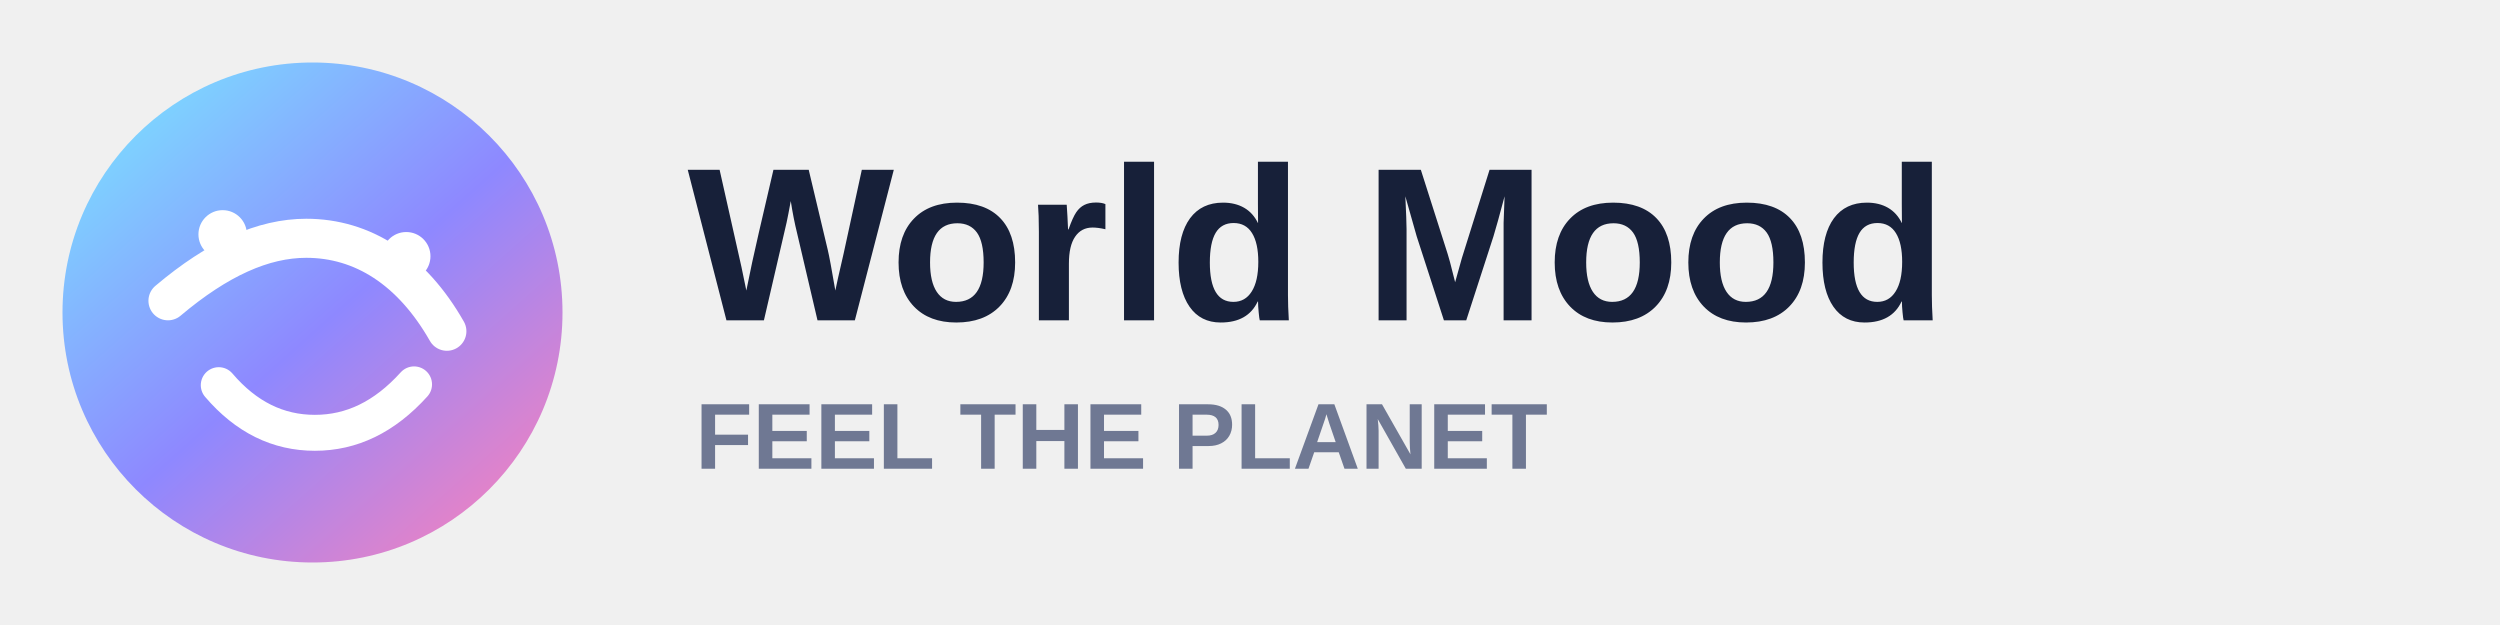
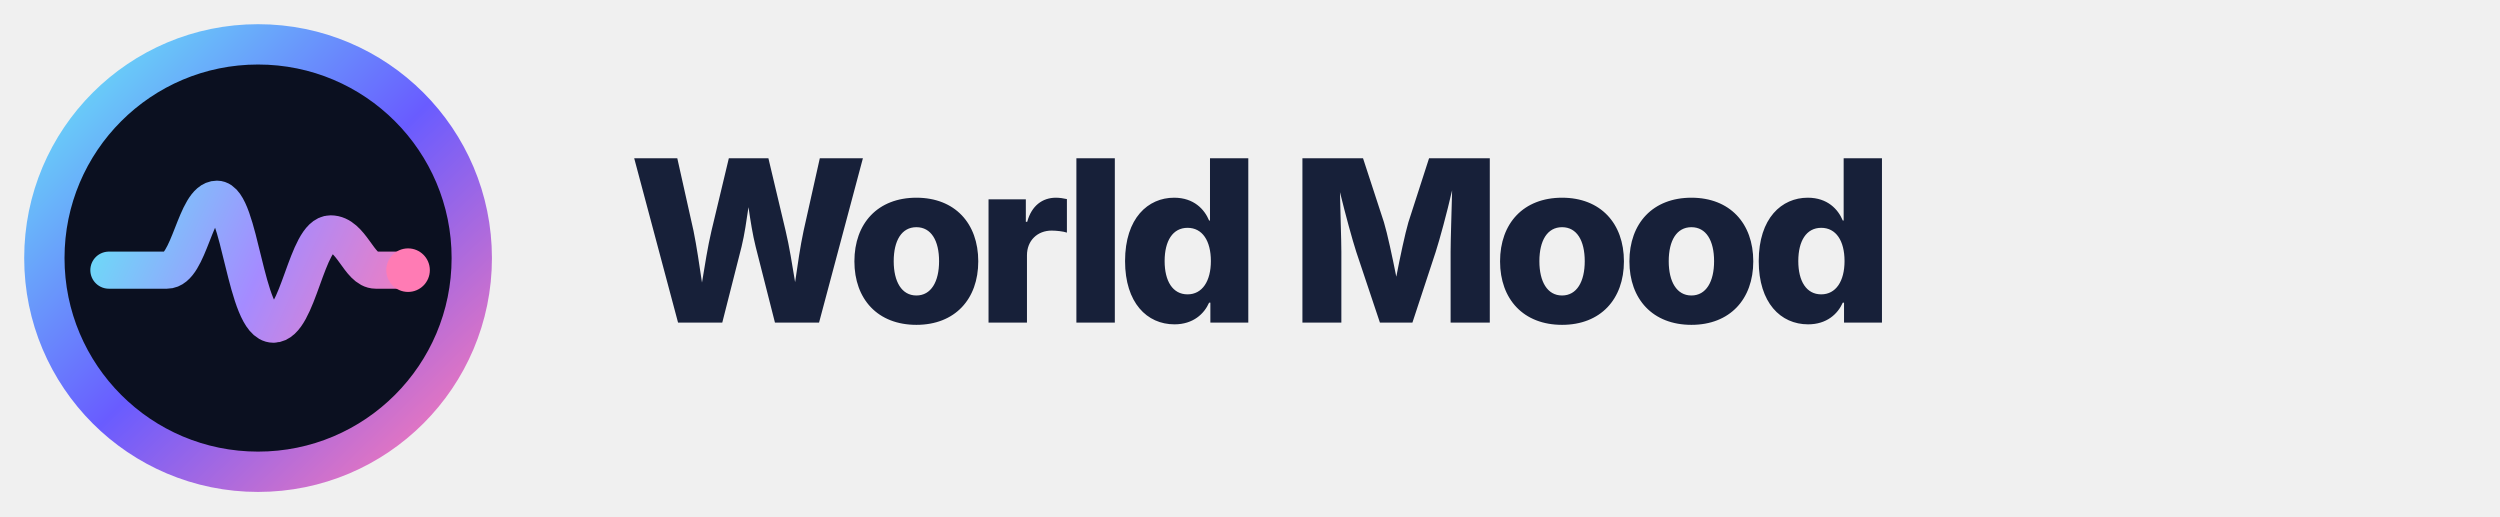
- <svg xmlns="http://www.w3.org/2000/svg" viewBox="0 0 320 80" role="img" aria-labelledby="title desc">
+ <svg xmlns="http://www.w3.org/2000/svg" viewBox="0 0 310 64" fill="none">
  <defs>
-     <linearGradient id="g" x1="8" y1="4" x2="65" y2="68" gradientUnits="userSpaceOnUse">
-       <stop stop-color="#79E7FF" />
-       <stop offset=".52" stop-color="#8E88FF" />
-       <stop offset="1" stop-color="#FF81B7" />
+     <linearGradient id="wm" x1="8" y1="7" x2="58" y2="58" gradientUnits="userSpaceOnUse">
+       <stop stop-color="#69DFF7" />
+       <stop offset=".5" stop-color="#695CFF" />
+       <stop offset="1" stop-color="#FF7BB4" />
+     </linearGradient>
+     <linearGradient id="pulse" x1="13" y1="24" x2="52" y2="42" gradientUnits="userSpaceOnUse">
+       <stop stop-color="#69DFF7" />
+       <stop offset=".5" stop-color="#A58BFF" />
+       <stop offset="1" stop-color="#FF7BB4" />
    </linearGradient>
  </defs>
-   <g transform="translate(4 4)">
-     <circle cx="36" cy="36" r="32" fill="url(#g)" />
-     <path d="M17.5 34.5c6.4-5.4 12.2-8 17.7-8 7.2 0 13.5 4 18 11.9" fill="none" stroke="#fff" stroke-width="5" stroke-linecap="round" />
-     <circle cx="24.5" cy="26" r="3.1" fill="#fff" />
-     <circle cx="48" cy="28.8" r="3.1" fill="#fff" />
-     <path d="M24 45.3c3.5 4.1 7.6 6.1 12.3 6.1 4.7 0 8.9-2 12.7-6.2" fill="none" stroke="#fff" stroke-width="4.6" stroke-linecap="round" />
-   </g>
-   <text x="88" y="41" font-family="Arial,Helvetica,sans-serif" font-size="28" font-weight="800" fill="#172039">World Mood</text>
-   <text x="89" y="60" font-family="Arial,Helvetica,sans-serif" font-size="12" font-weight="600" fill="#6f7893">FEEL THE PLANET</text>
+   <circle cx="32" cy="32" r="26.5" fill="#0B1020" stroke="url(#wm)" stroke-width="5" />
+   <path d="M13.5 33.5h7.2c2.8 0 3.5-8.8 6.2-8.8 2.9 0 3.5 15.5 7 15.5 3.1 0 4.1-11.2 7.1-11.2 2.6 0 3.5 4.5 5.6 4.5h4" stroke="url(#pulse)" stroke-width="4.6" stroke-linecap="round" stroke-linejoin="round" />
+   <circle cx="50.6" cy="33.5" r="2.7" fill="#FF7BB4" />
+   <text x="78" y="40" font-family="Inter,Arial,sans-serif" font-size="28" font-weight="800" letter-spacing="-1.3" fill="#172039">World Mood</text>
</svg>
